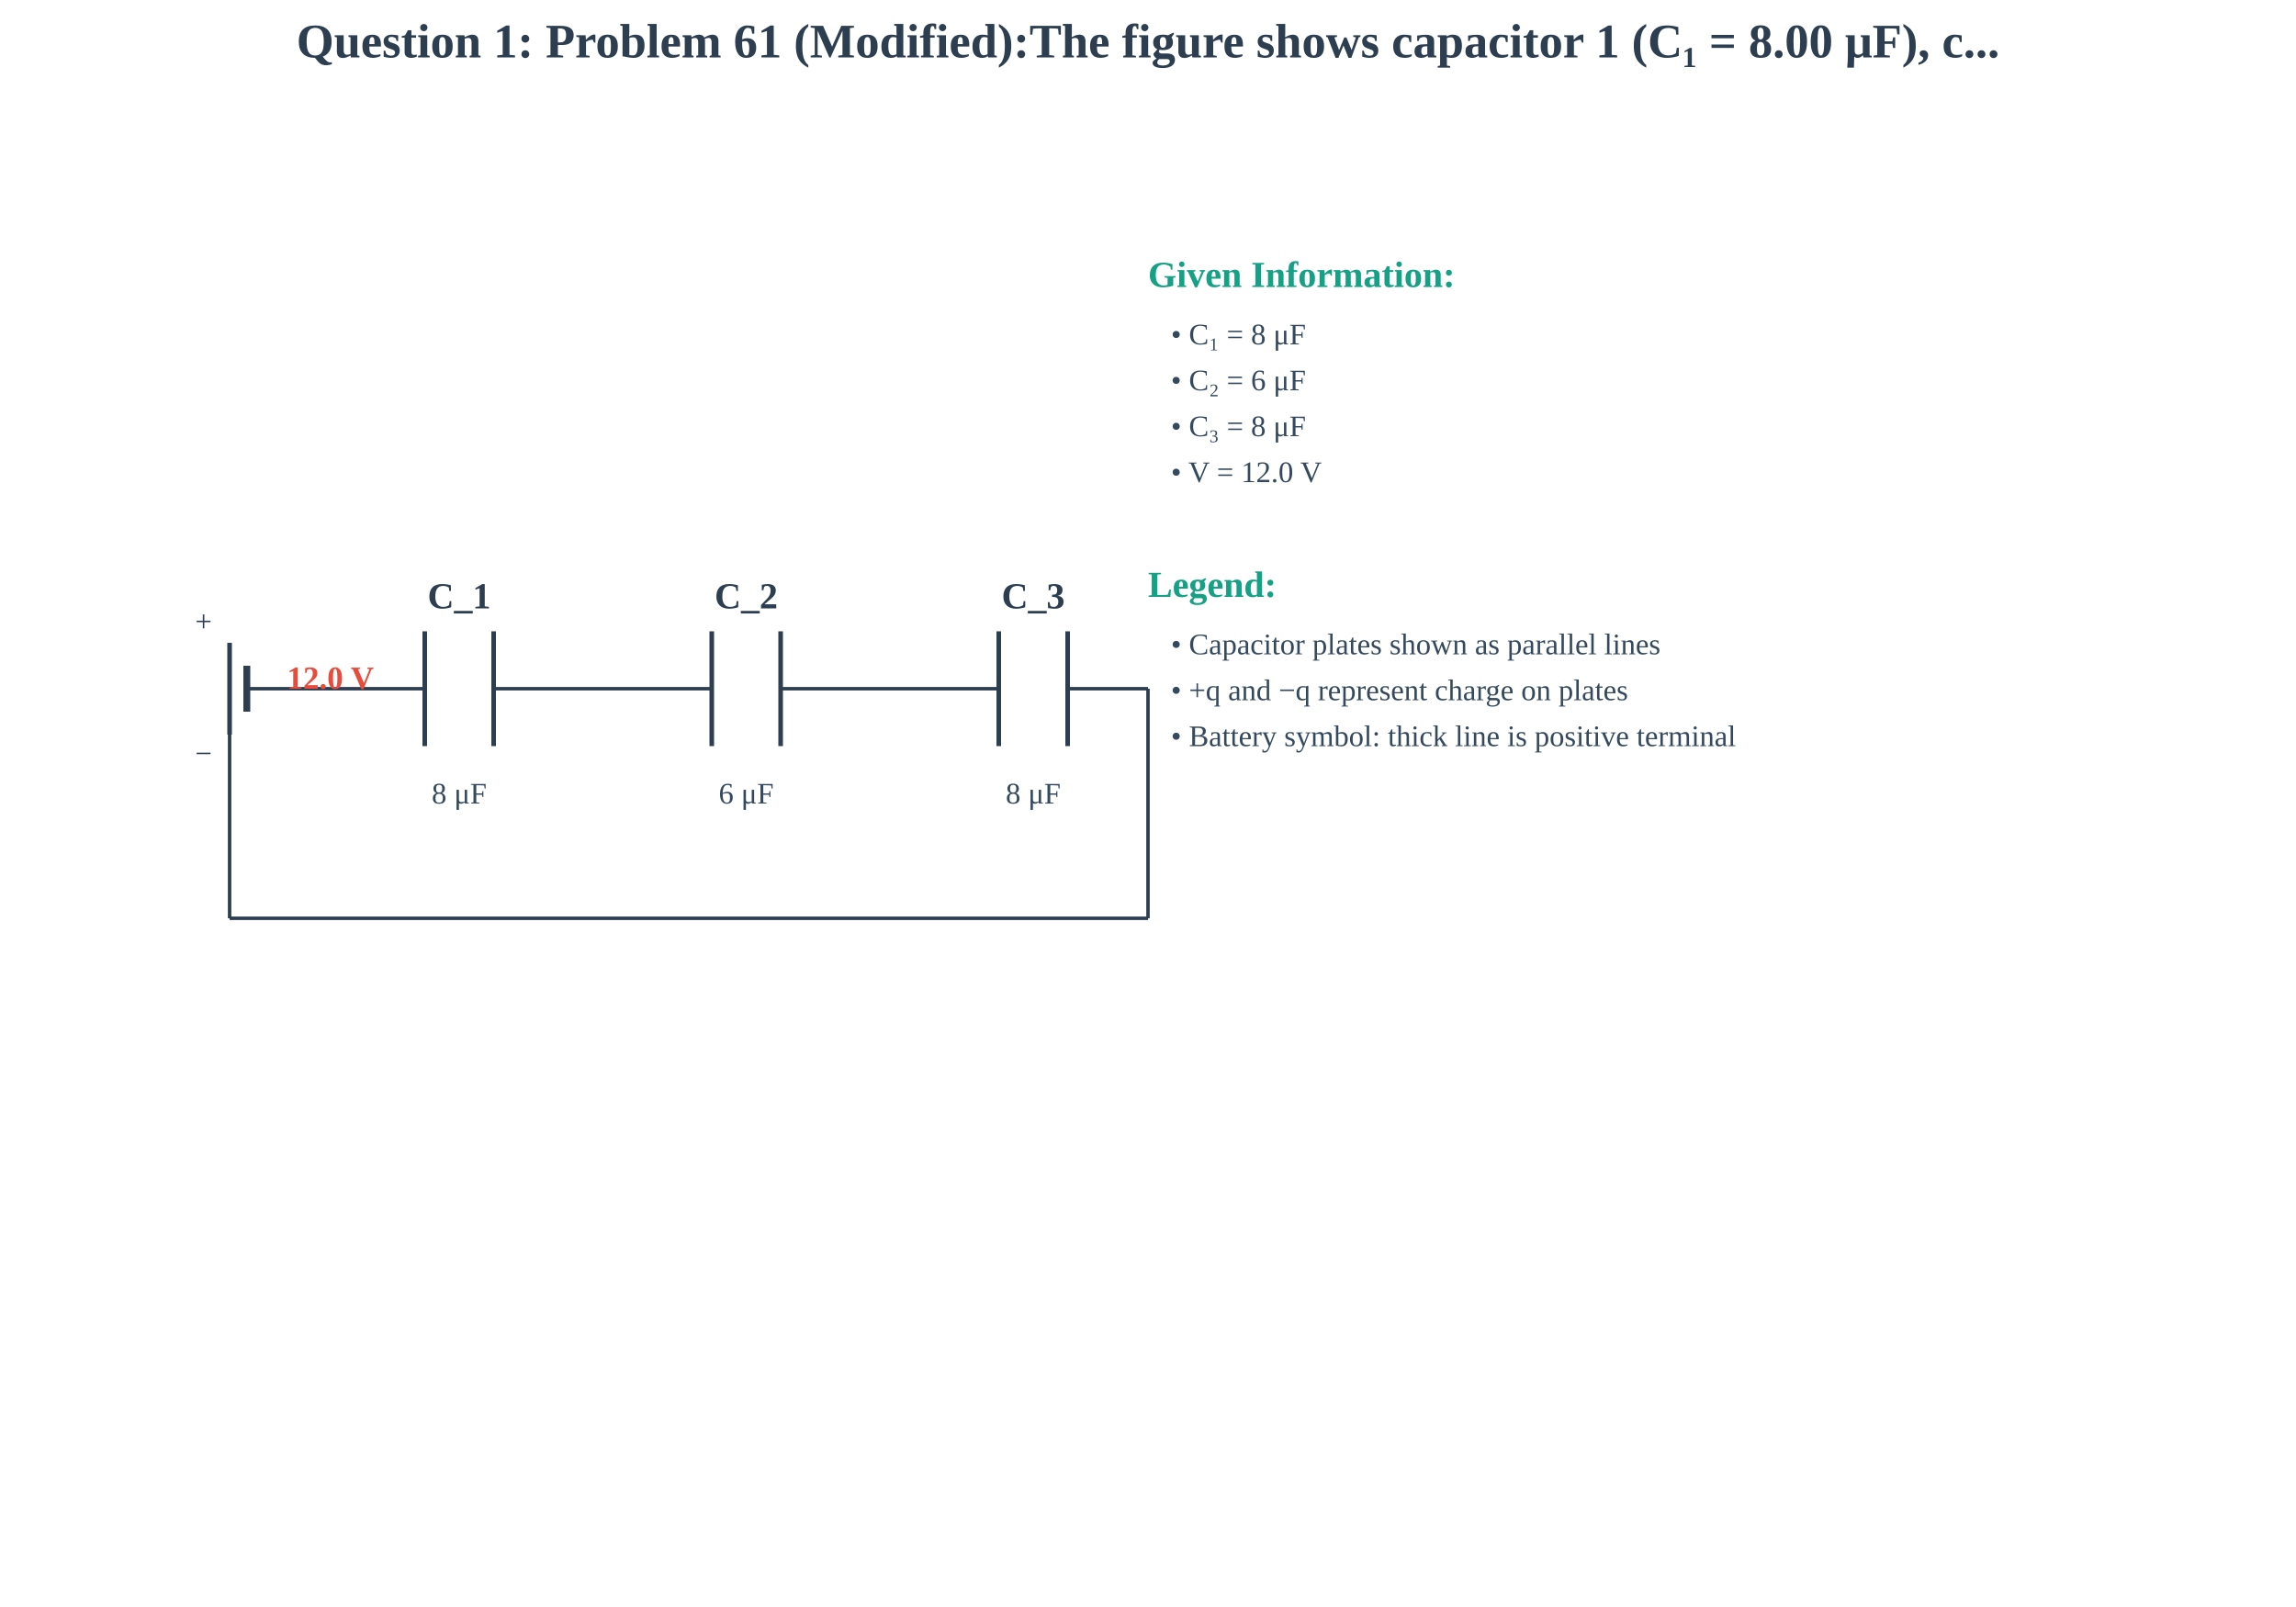
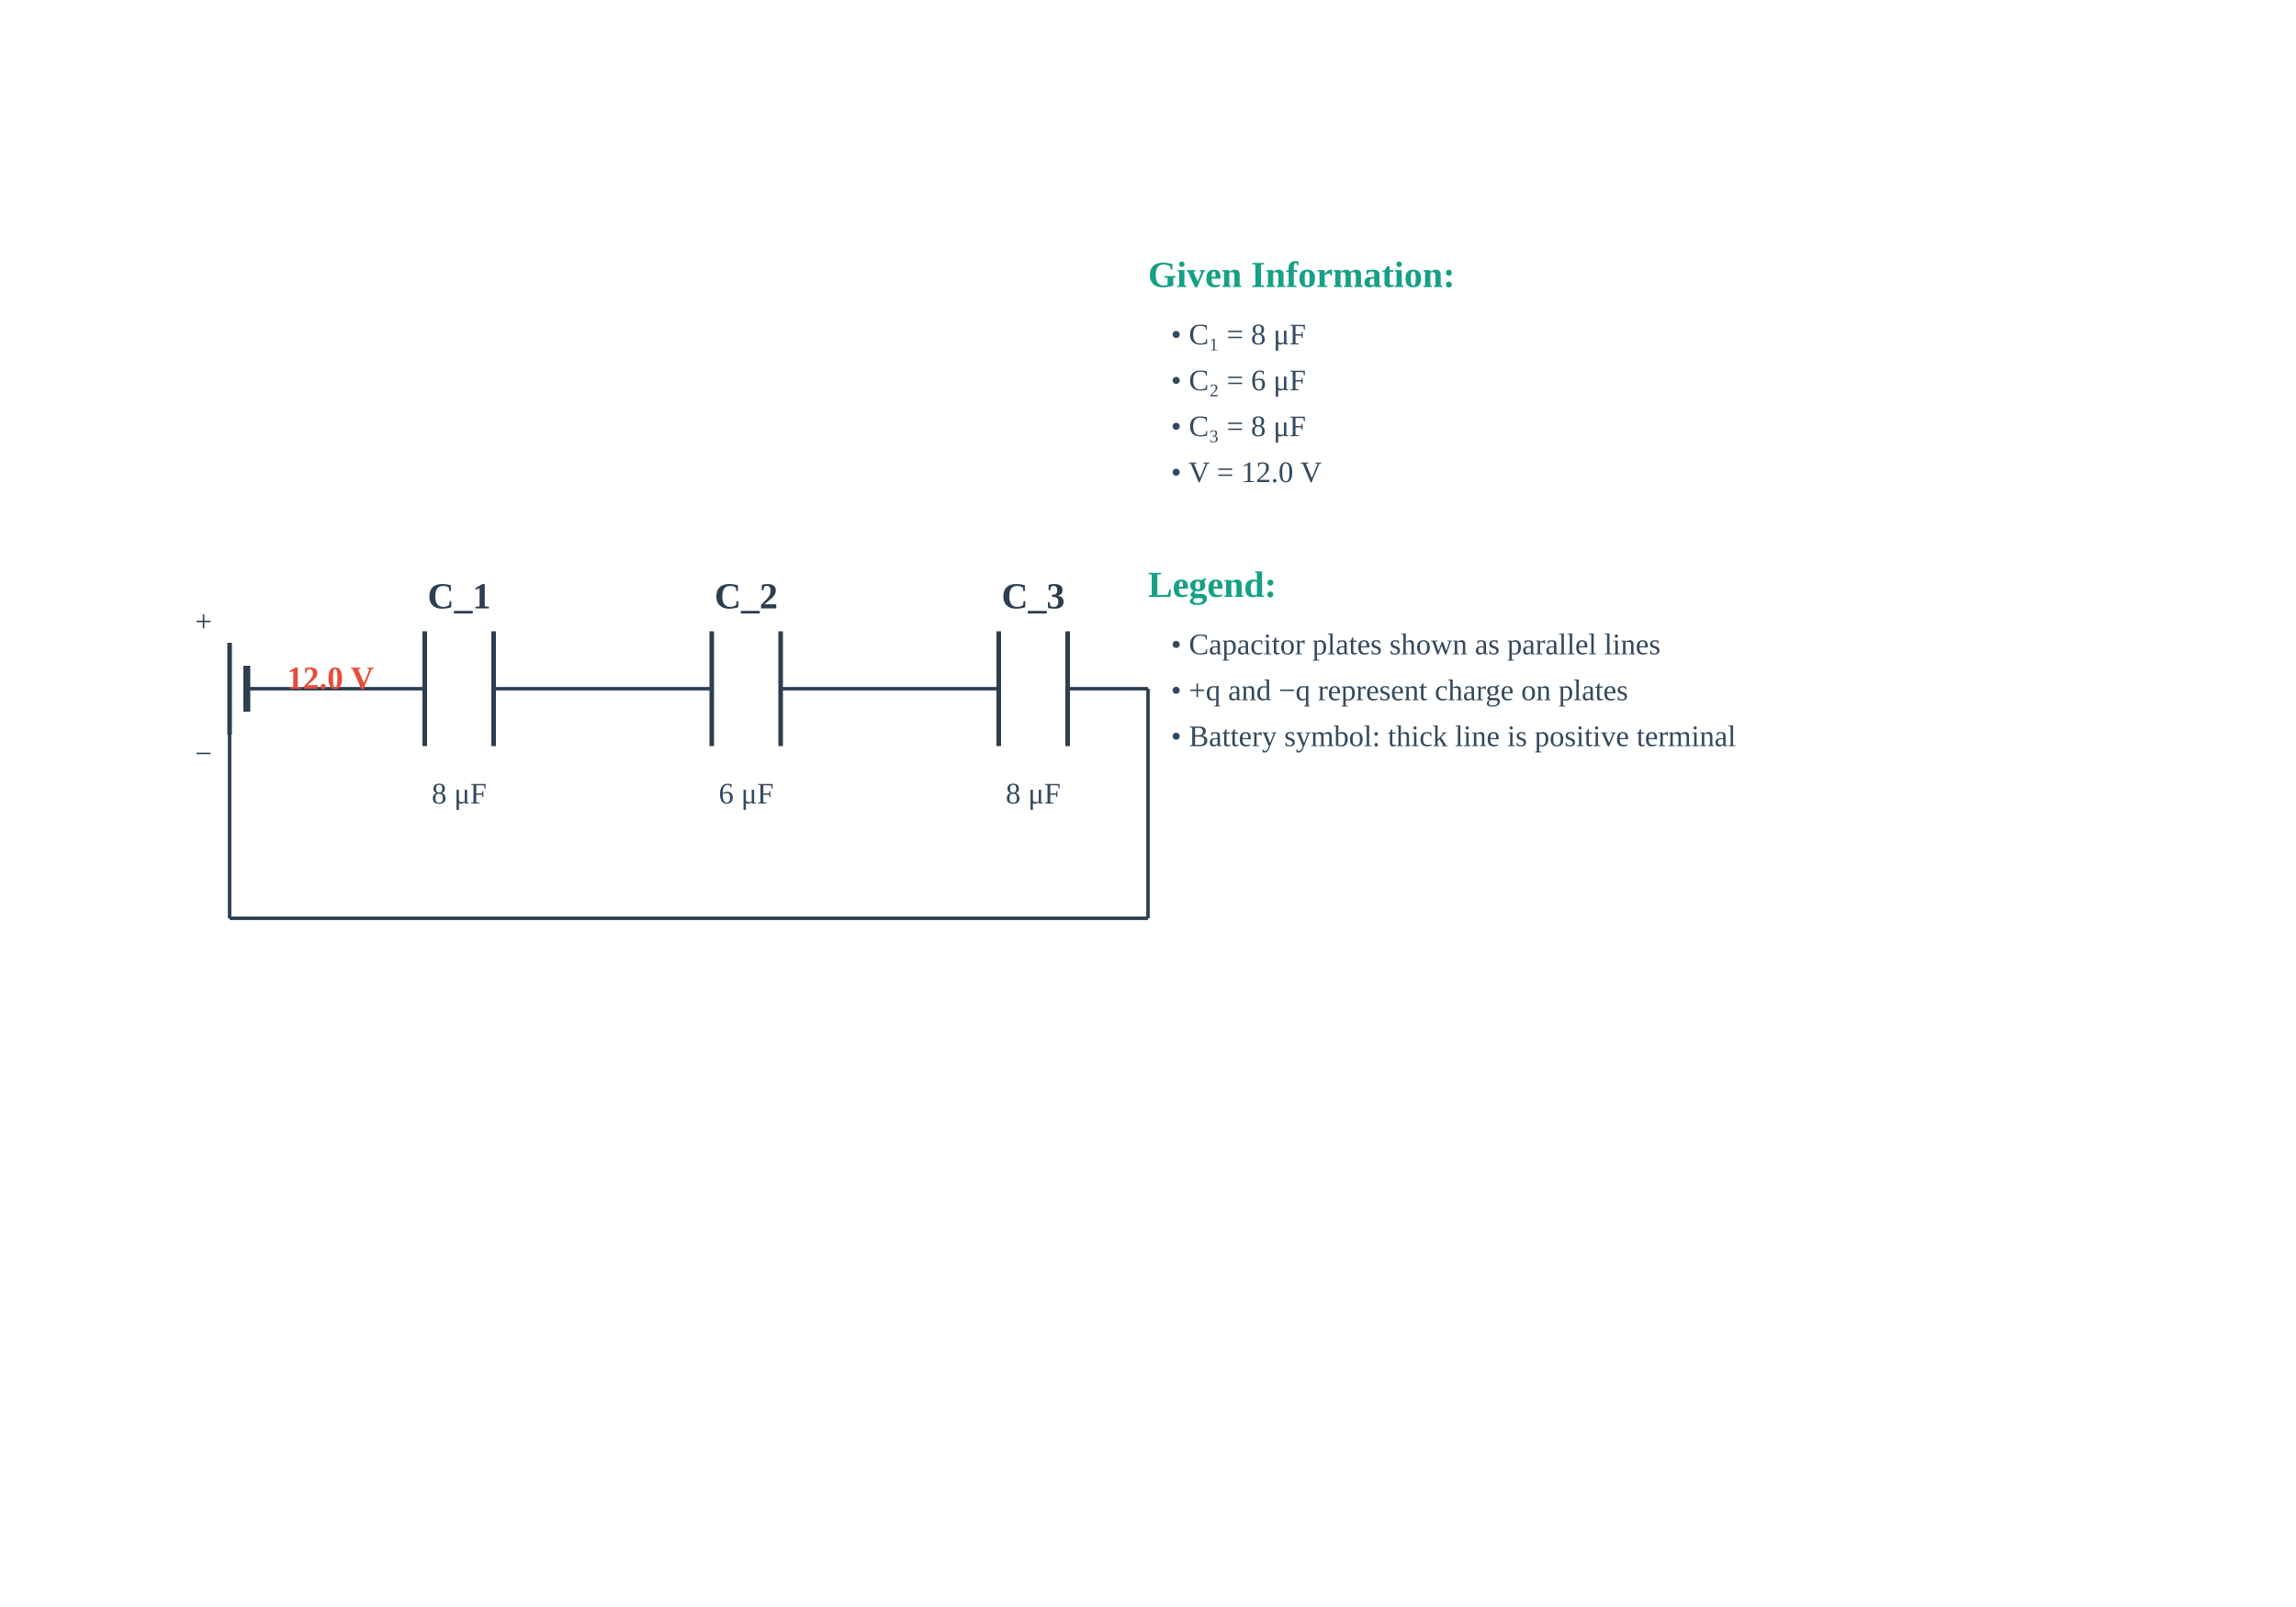
<svg xmlns="http://www.w3.org/2000/svg" viewBox="0 0 2000 1400">
  <rect width="2000" height="1400" fill="#ffffff" />
  <defs>
    <marker id="arrowRed" markerWidth="5" markerHeight="5" refX="5" refY="2.5" orient="auto">
      <path d="M 0 0 L 5 2.5 L 0 5 z" fill="#e74c3c" />
    </marker>
    <marker id="arrowBlue" markerWidth="5" markerHeight="5" refX="5" refY="2.5" orient="auto">
      <path d="M 0 0 L 5 2.5 L 0 5 z" fill="#3498db" />
    </marker>
    <marker id="arrowGreen" markerWidth="5" markerHeight="5" refX="5" refY="2.5" orient="auto">
      <path d="M 0 0 L 5 2.5 L 0 5 z" fill="#27ae60" />
    </marker>
    <marker id="arrowPurple" markerWidth="5" markerHeight="5" refX="5" refY="2.5" orient="auto">
      <path d="M 0 0 L 5 2.5 L 0 5 z" fill="#9b59b6" />
    </marker>
    <marker id="arrowOrange" markerWidth="5" markerHeight="5" refX="5" refY="2.5" orient="auto">
      <path d="M 0 0 L 5 2.5 L 0 5 z" fill="#e67e22" />
    </marker>
+     <marker id="arrowBlueReverse" markerWidth="5" markerHeight="5" refX="0" refY="2.5" orient="auto">
+       <path d="M 5 0 L 0 2.5 L 5 5 z" fill="#3498db" />
+     </marker>
+     <marker id="arrowOrangeReverse" markerWidth="5" markerHeight="5" refX="0" refY="2.5" orient="auto">
+       <path d="M 5 0 L 0 2.5 L 5 5 z" fill="#e67e22" />
+     </marker>
  </defs>
-   <text x="1000" y="50" text-anchor="middle" font-size="42" font-weight="bold" fill="#2c3e50">Question 1: Problem 61 (Modified):The figure shows capacitor 1 (C₁ = 8.00 μF), c...</text>
  <g id="main-diagram">
    <line x1="200" y1="560" x2="200" y2="640" stroke="#2c3e50" stroke-width="4" />
    <line x1="215" y1="580" x2="215" y2="620" stroke="#2c3e50" stroke-width="6" />
    <text x="170" y="550" font-size="26" fill="#2c3e50">+</text>
    <text x="170" y="665" font-size="26" fill="#2c3e50">−</text>
    <line x1="370" y1="550" x2="370" y2="650" stroke="#2c3e50" stroke-width="4" />
    <line x1="430" y1="550" x2="430" y2="650" stroke="#2c3e50" stroke-width="4" />
    <text x="400" y="530" text-anchor="middle" font-size="32" font-weight="bold" fill="#2c3e50">C_1</text>
    <text x="400" y="700" text-anchor="middle" font-size="26" fill="#34495e">8 μF</text>
    <line x1="620" y1="550" x2="620" y2="650" stroke="#2c3e50" stroke-width="4" />
    <line x1="680" y1="550" x2="680" y2="650" stroke="#2c3e50" stroke-width="4" />
    <text x="650" y="530" text-anchor="middle" font-size="32" font-weight="bold" fill="#2c3e50">C_2</text>
    <text x="650" y="700" text-anchor="middle" font-size="26" fill="#34495e">6 μF</text>
    <line x1="430" y1="600" x2="620" y2="600" stroke="#2c3e50" stroke-width="3" />
    <line x1="870" y1="550" x2="870" y2="650" stroke="#2c3e50" stroke-width="4" />
    <line x1="930" y1="550" x2="930" y2="650" stroke="#2c3e50" stroke-width="4" />
    <text x="900" y="530" text-anchor="middle" font-size="32" font-weight="bold" fill="#2c3e50">C_3</text>
    <text x="900" y="700" text-anchor="middle" font-size="26" fill="#34495e">8 μF</text>
    <line x1="680" y1="600" x2="870" y2="600" stroke="#2c3e50" stroke-width="3" />
    <line x1="215" y1="600" x2="370" y2="600" stroke="#2c3e50" stroke-width="3" />
    <line x1="930" y1="600" x2="1000" y2="600" stroke="#2c3e50" stroke-width="3" />
    <line x1="1000" y1="600" x2="1000" y2="800" stroke="#2c3e50" stroke-width="3" />
    <line x1="1000" y1="800" x2="200" y2="800" stroke="#2c3e50" stroke-width="3" />
    <line x1="200" y1="800" x2="200" y2="640" stroke="#2c3e50" stroke-width="3" />
    <text x="250" y="600" font-size="28" font-weight="bold" fill="#e74c3c">12.0 V</text>
  </g>
  <g id="given-info">
    <text x="1000" y="250" font-size="32" font-weight="bold" fill="#16a085">Given Information:</text>
    <text x="1020" y="300" font-size="26" fill="#34495e">• C₁ = 8 μF</text>
    <text x="1020" y="340" font-size="26" fill="#34495e">• C₂ = 6 μF</text>
    <text x="1020" y="380" font-size="26" fill="#34495e">• C₃ = 8 μF</text>
    <text x="1020" y="420" font-size="26" fill="#34495e">• V = 12.0 V</text>
  </g>
  <g id="legend">
    <text x="1000" y="520" font-size="32" font-weight="bold" fill="#16a085">Legend:</text>
    <text x="1020" y="570" font-size="26" fill="#34495e">• Capacitor plates shown as parallel lines</text>
    <text x="1020" y="610" font-size="26" fill="#34495e">• +q and −q represent charge on plates</text>
    <text x="1020" y="650" font-size="26" fill="#34495e">• Battery symbol: thick line is positive terminal</text>
  </g>
</svg>
